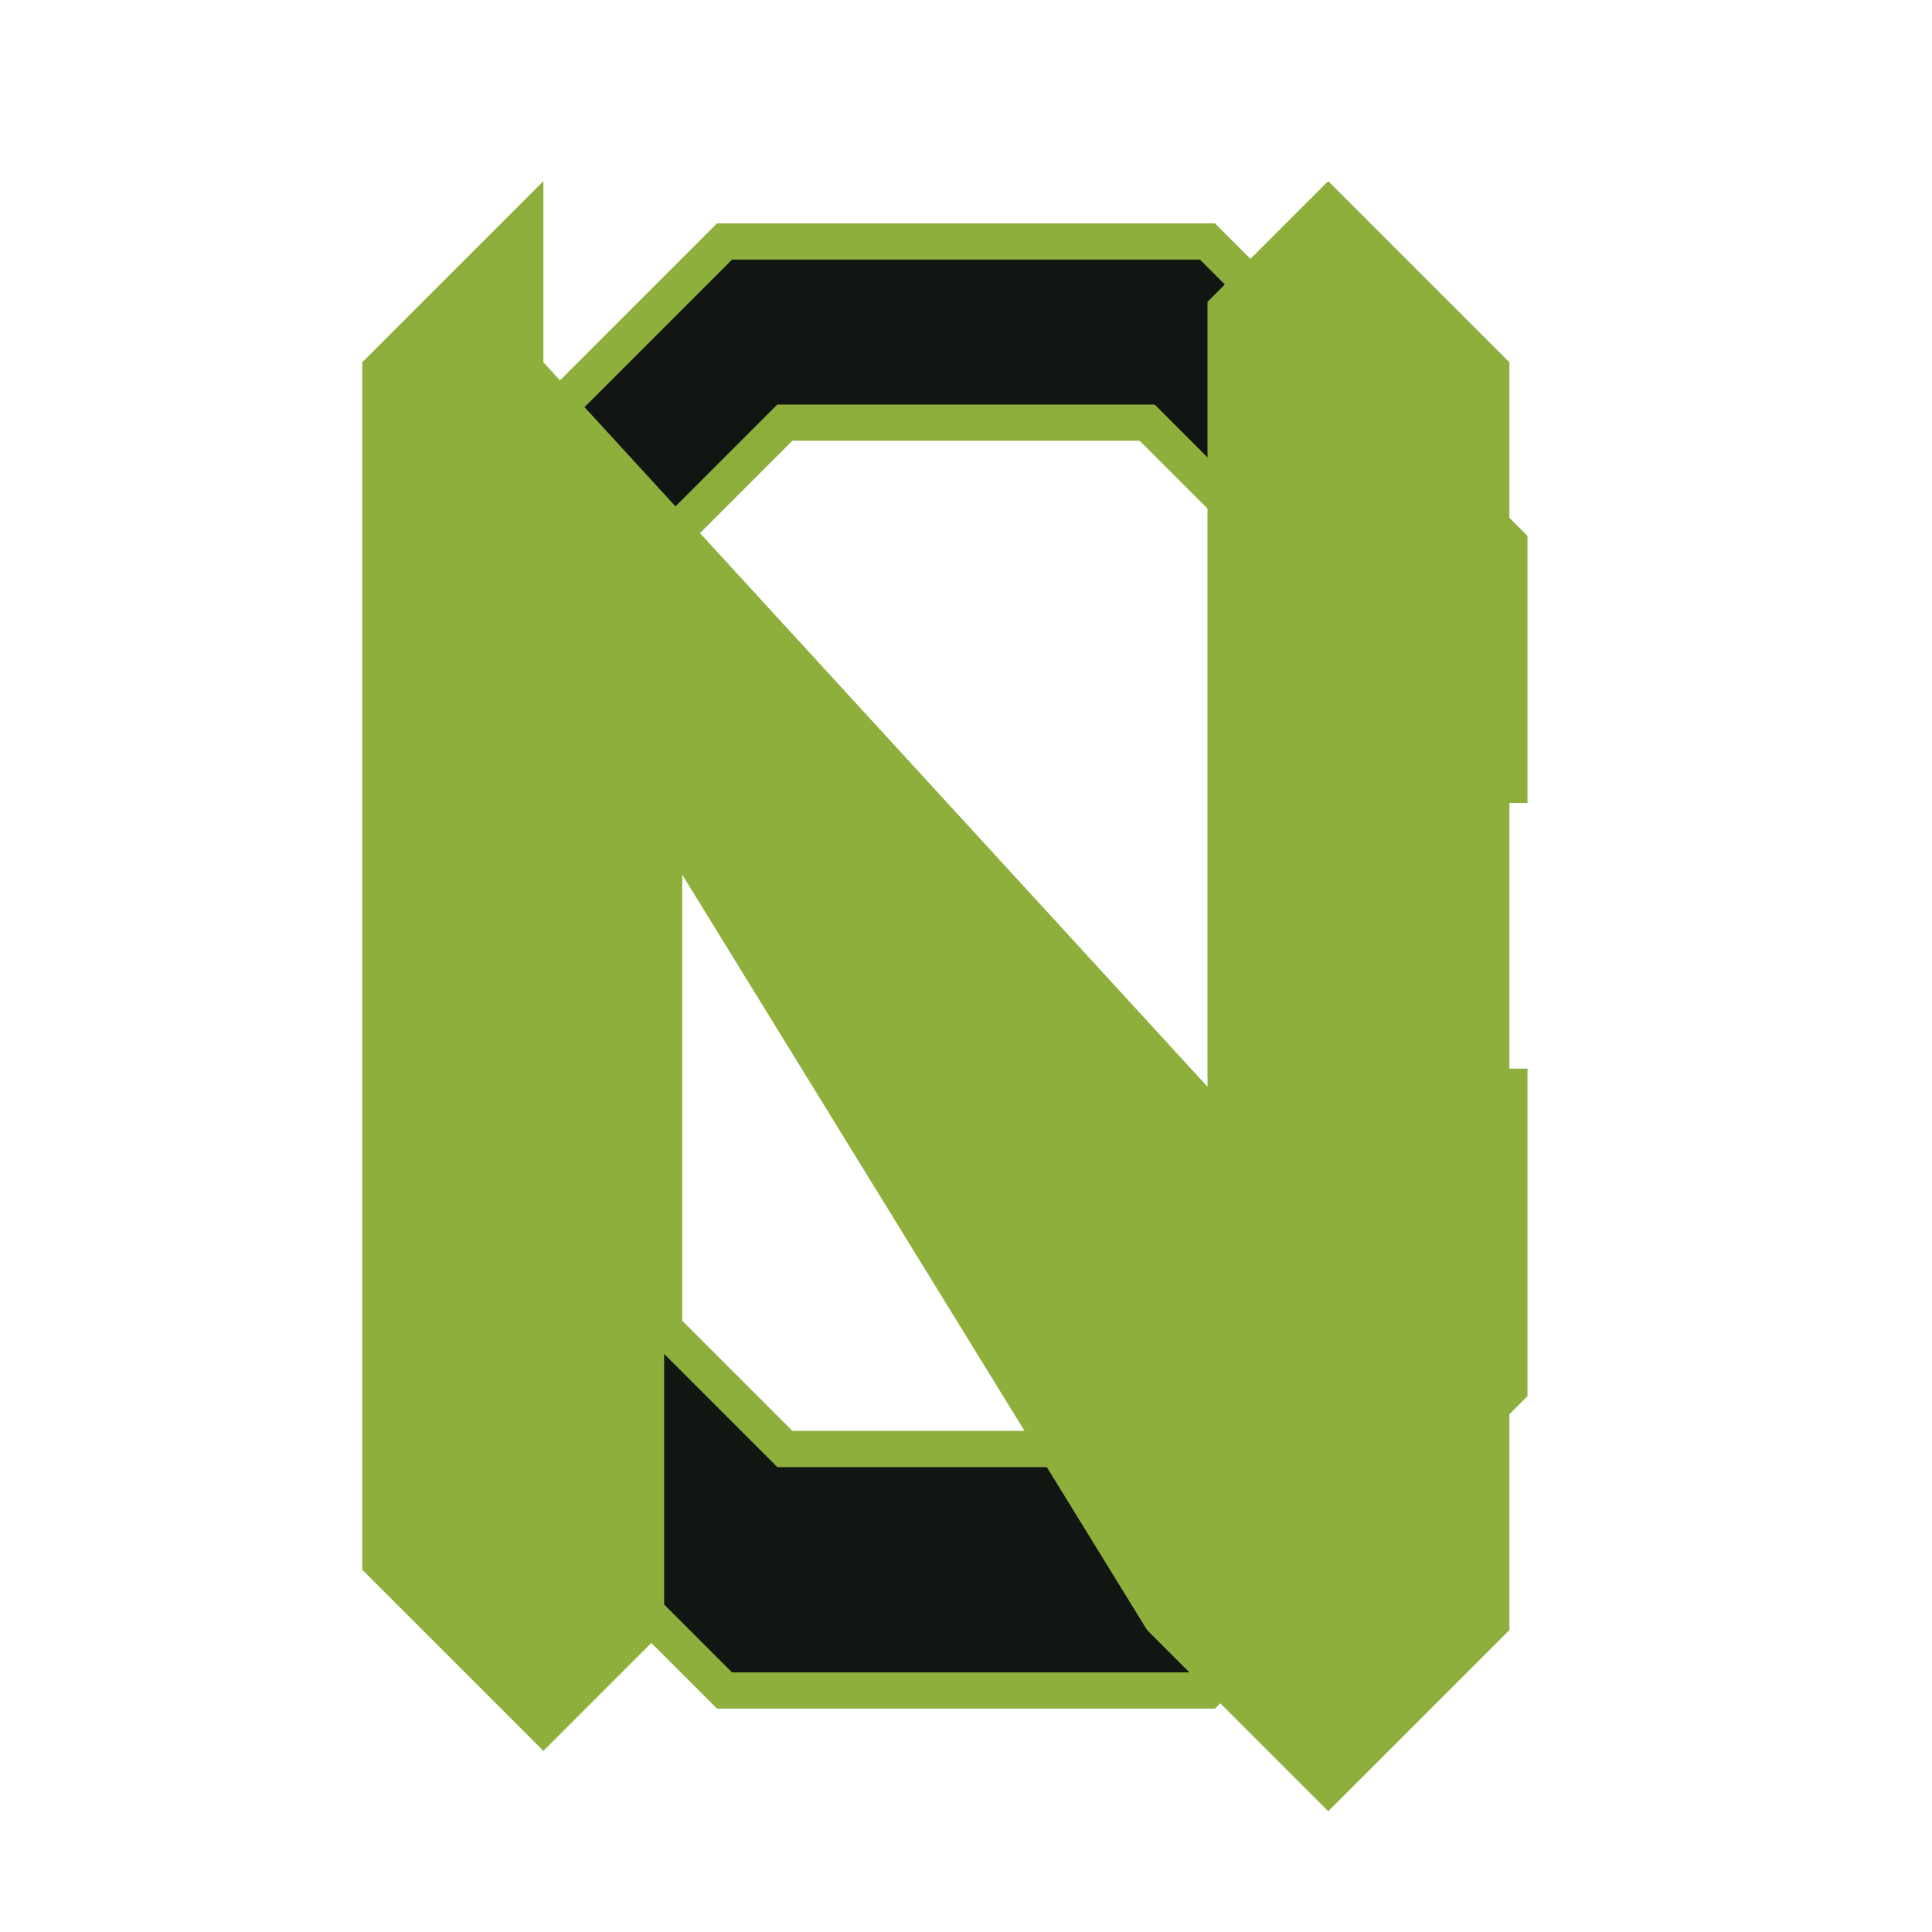
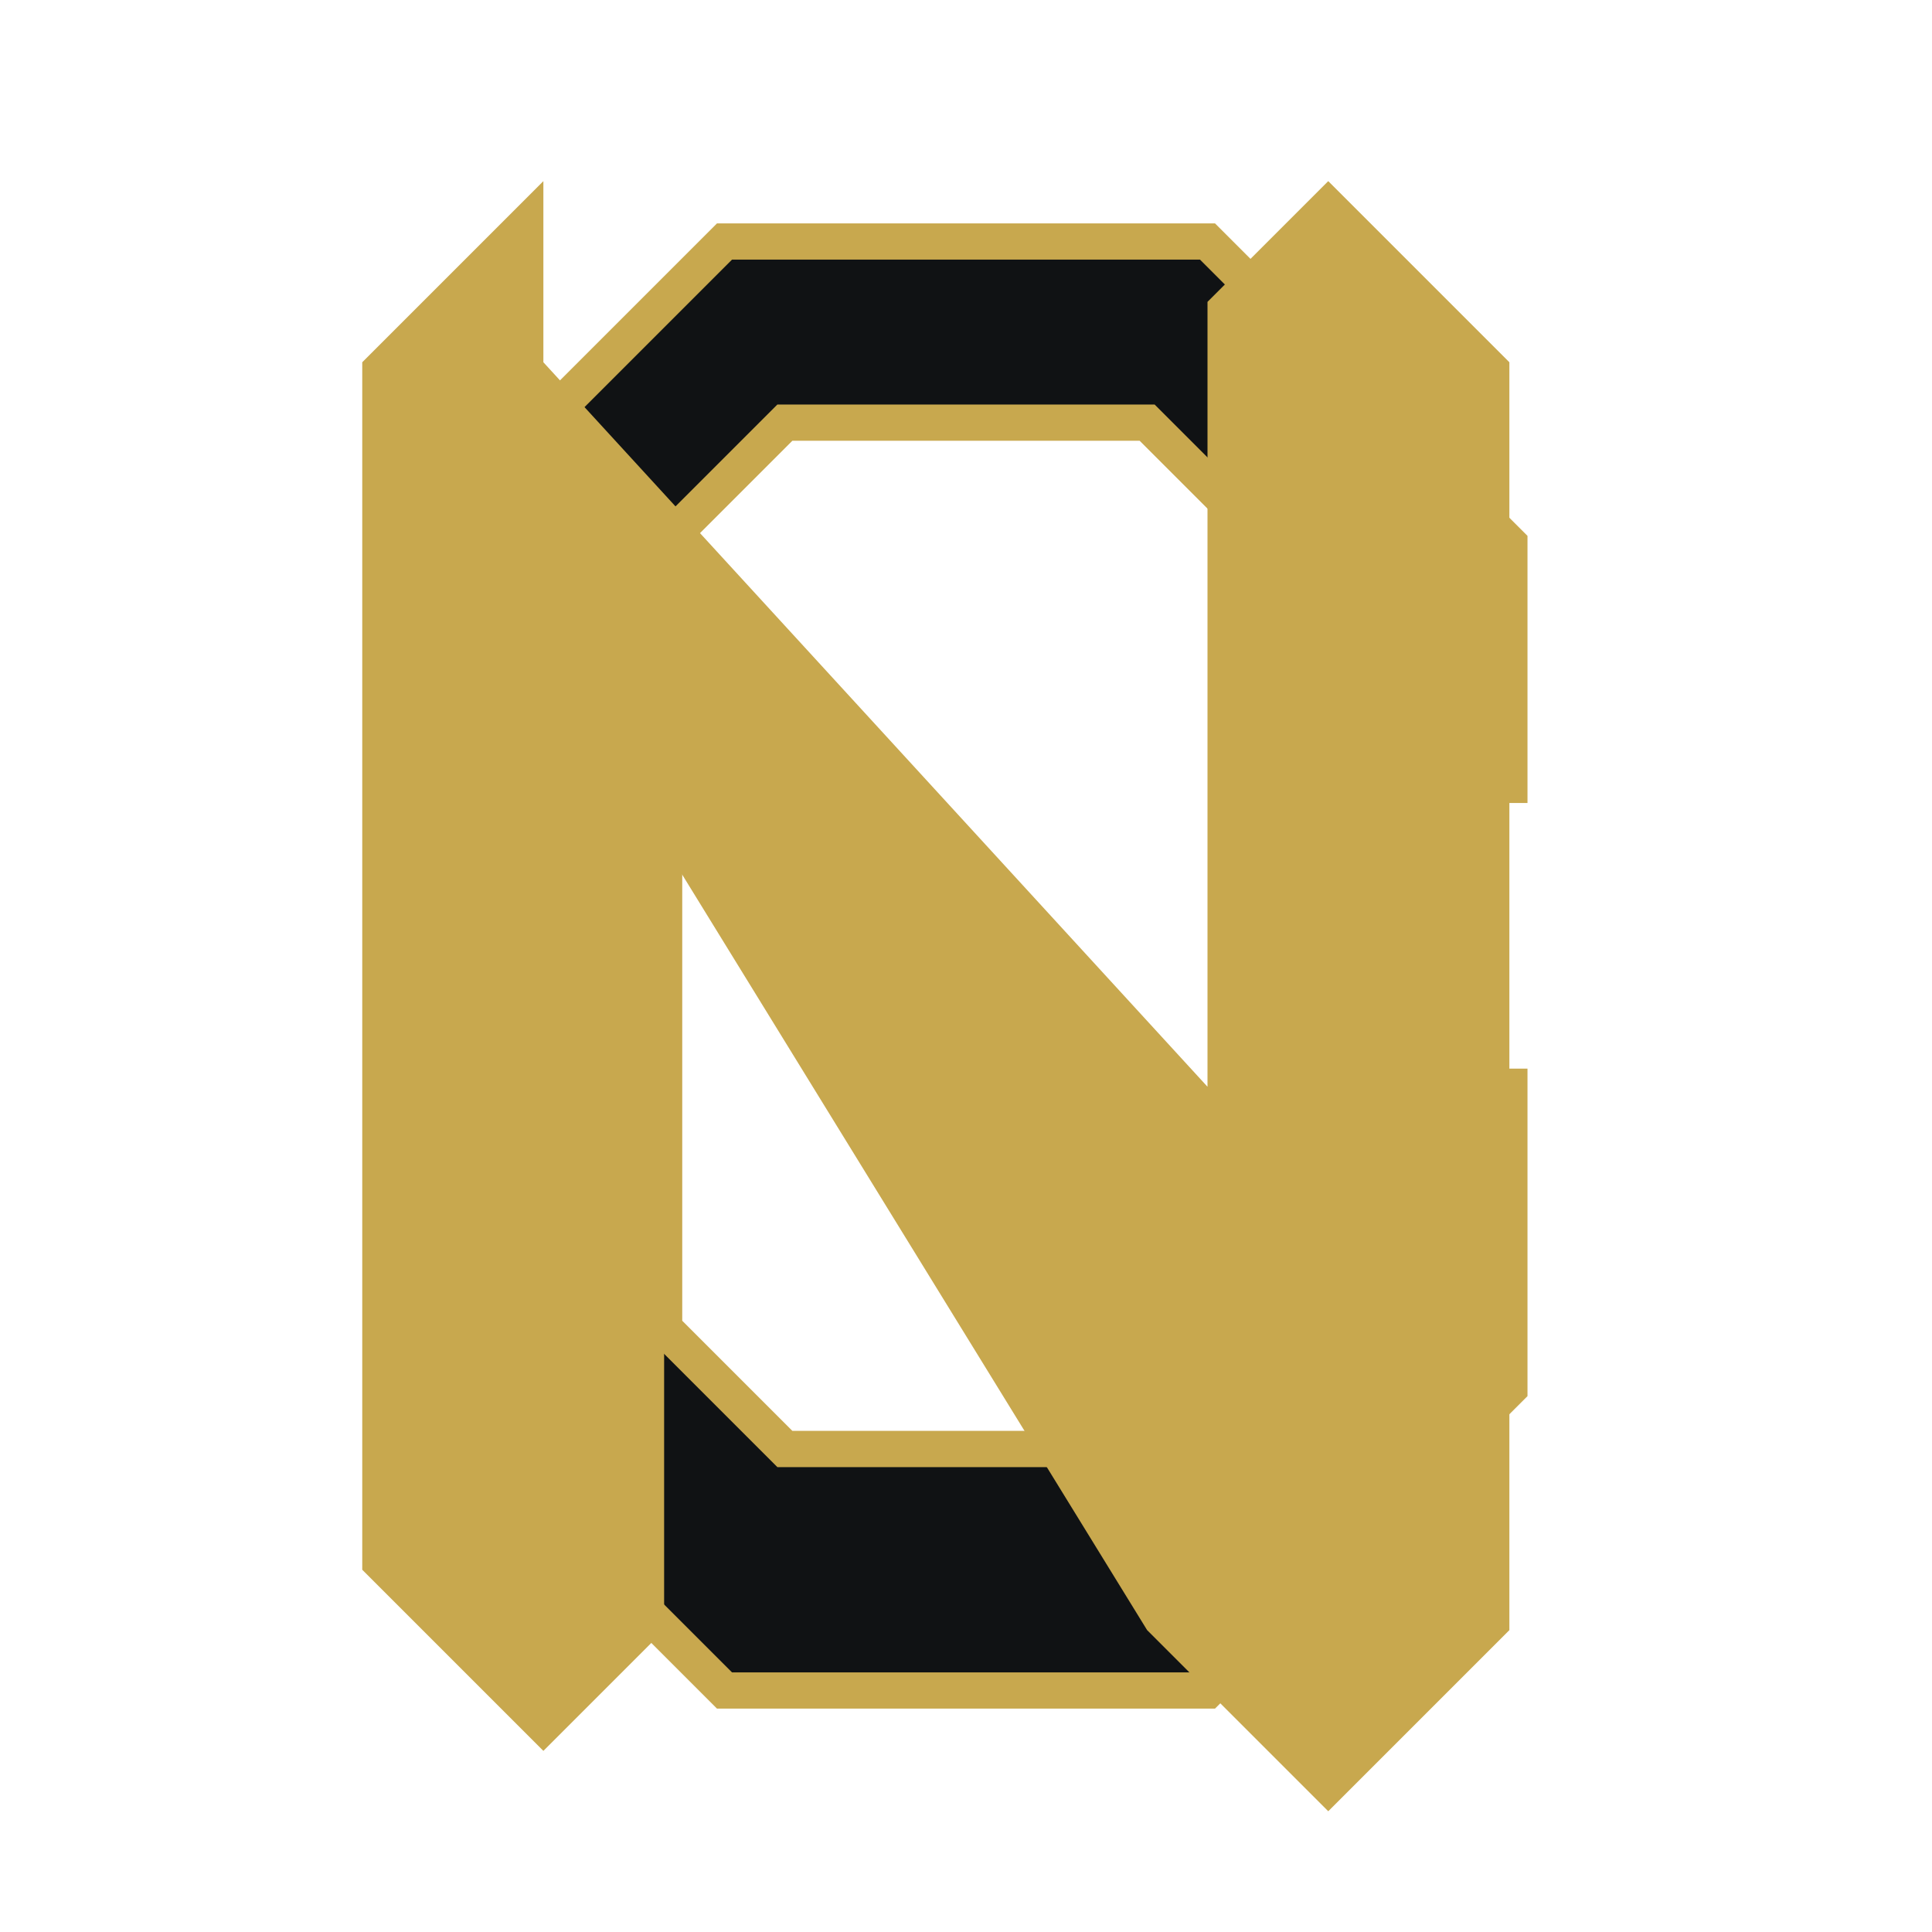
<svg xmlns="http://www.w3.org/2000/svg" viewBox="0 0 64 64" role="img" aria-label="Delta Force Cheats">
  <rect width="64" height="64" fill="none" />
-   <path fill="#121612" stroke="#8FAF3D" stroke-width="1.2" d="M50 18 40 8H24L14 18v28l10 10h16l10-10V36H42v8l-4 4H26l-4-4V18l4-4h12l4 4v8h8V18z" />
-   <path fill="#8FAF3D" d="M18 6 12 12v40l6 6 4-4V28l16 26 6 6 6-6V12l-6-6-4 4v26L18 12 18 6z" />
+   <path fill="#101214" stroke="#C8A84E" stroke-width="1.2" d="M50 18 40 8H24L14 18v28l10 10h16l10-10V36H42v8l-4 4H26l-4-4V18l4-4h12l4 4v8h8V18z" />
+   <path fill="#C8A84E" d="M18 6 12 12v40l6 6 4-4V28l16 26 6 6 6-6V12l-6-6-4 4v26L18 12 18 6z" />
</svg>
